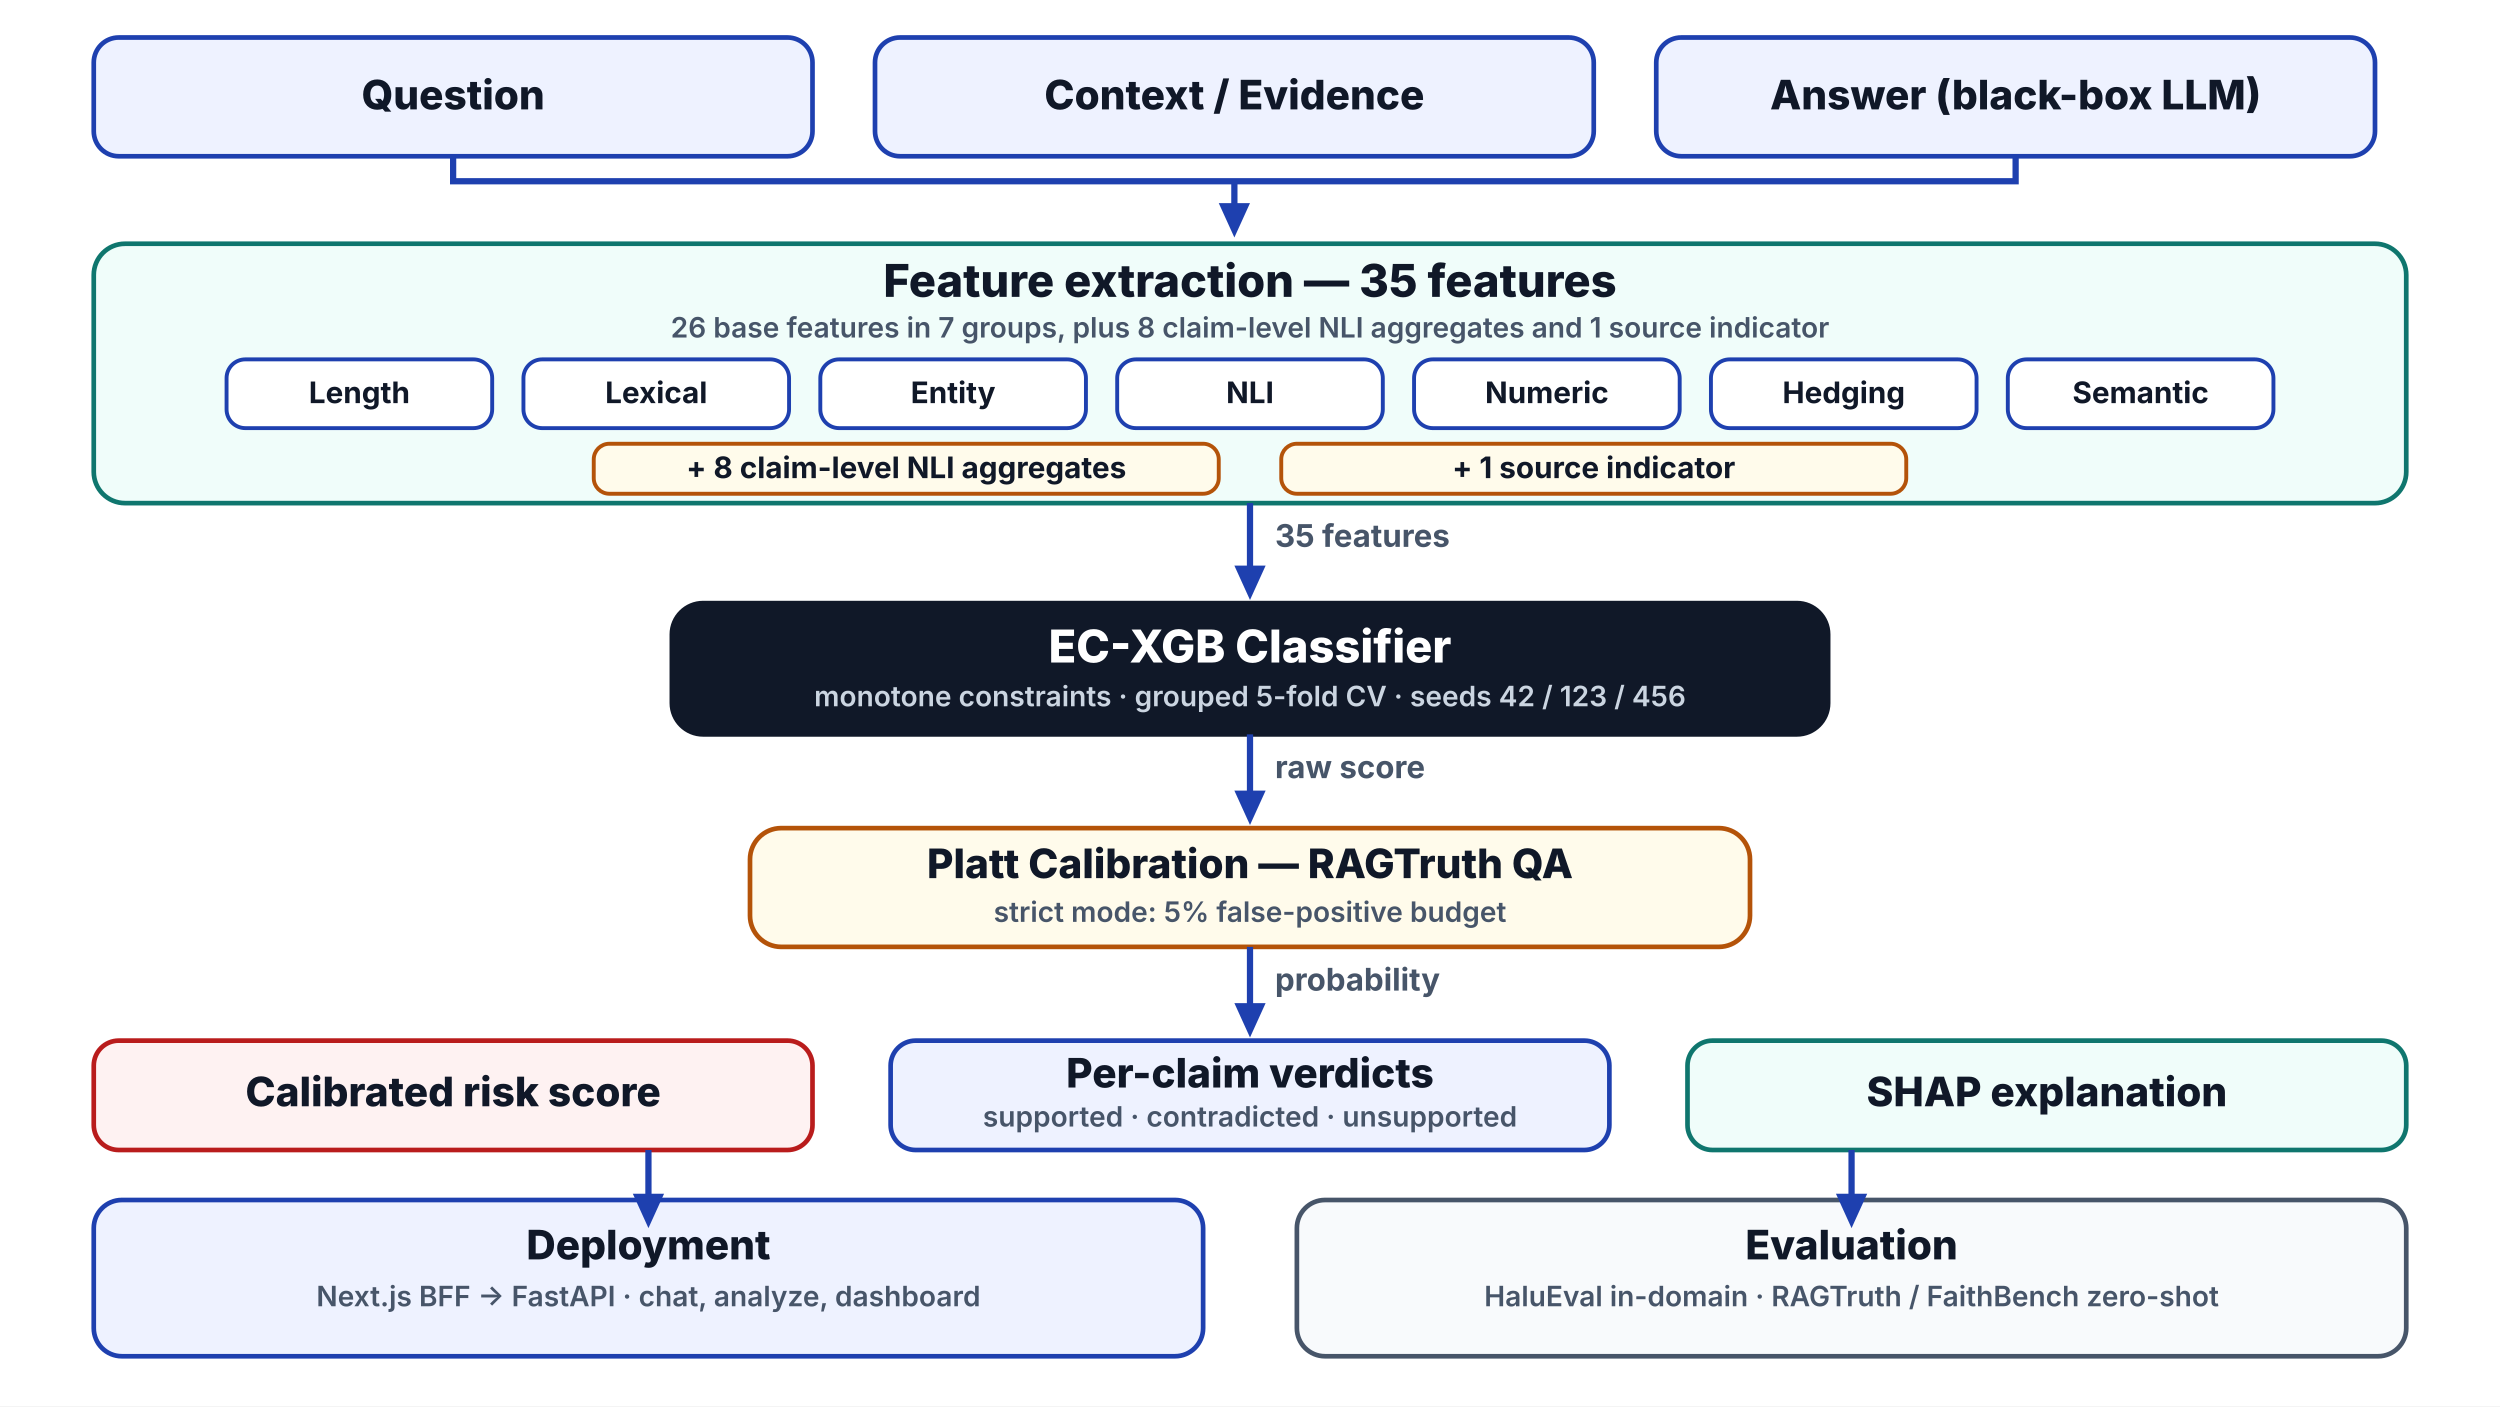
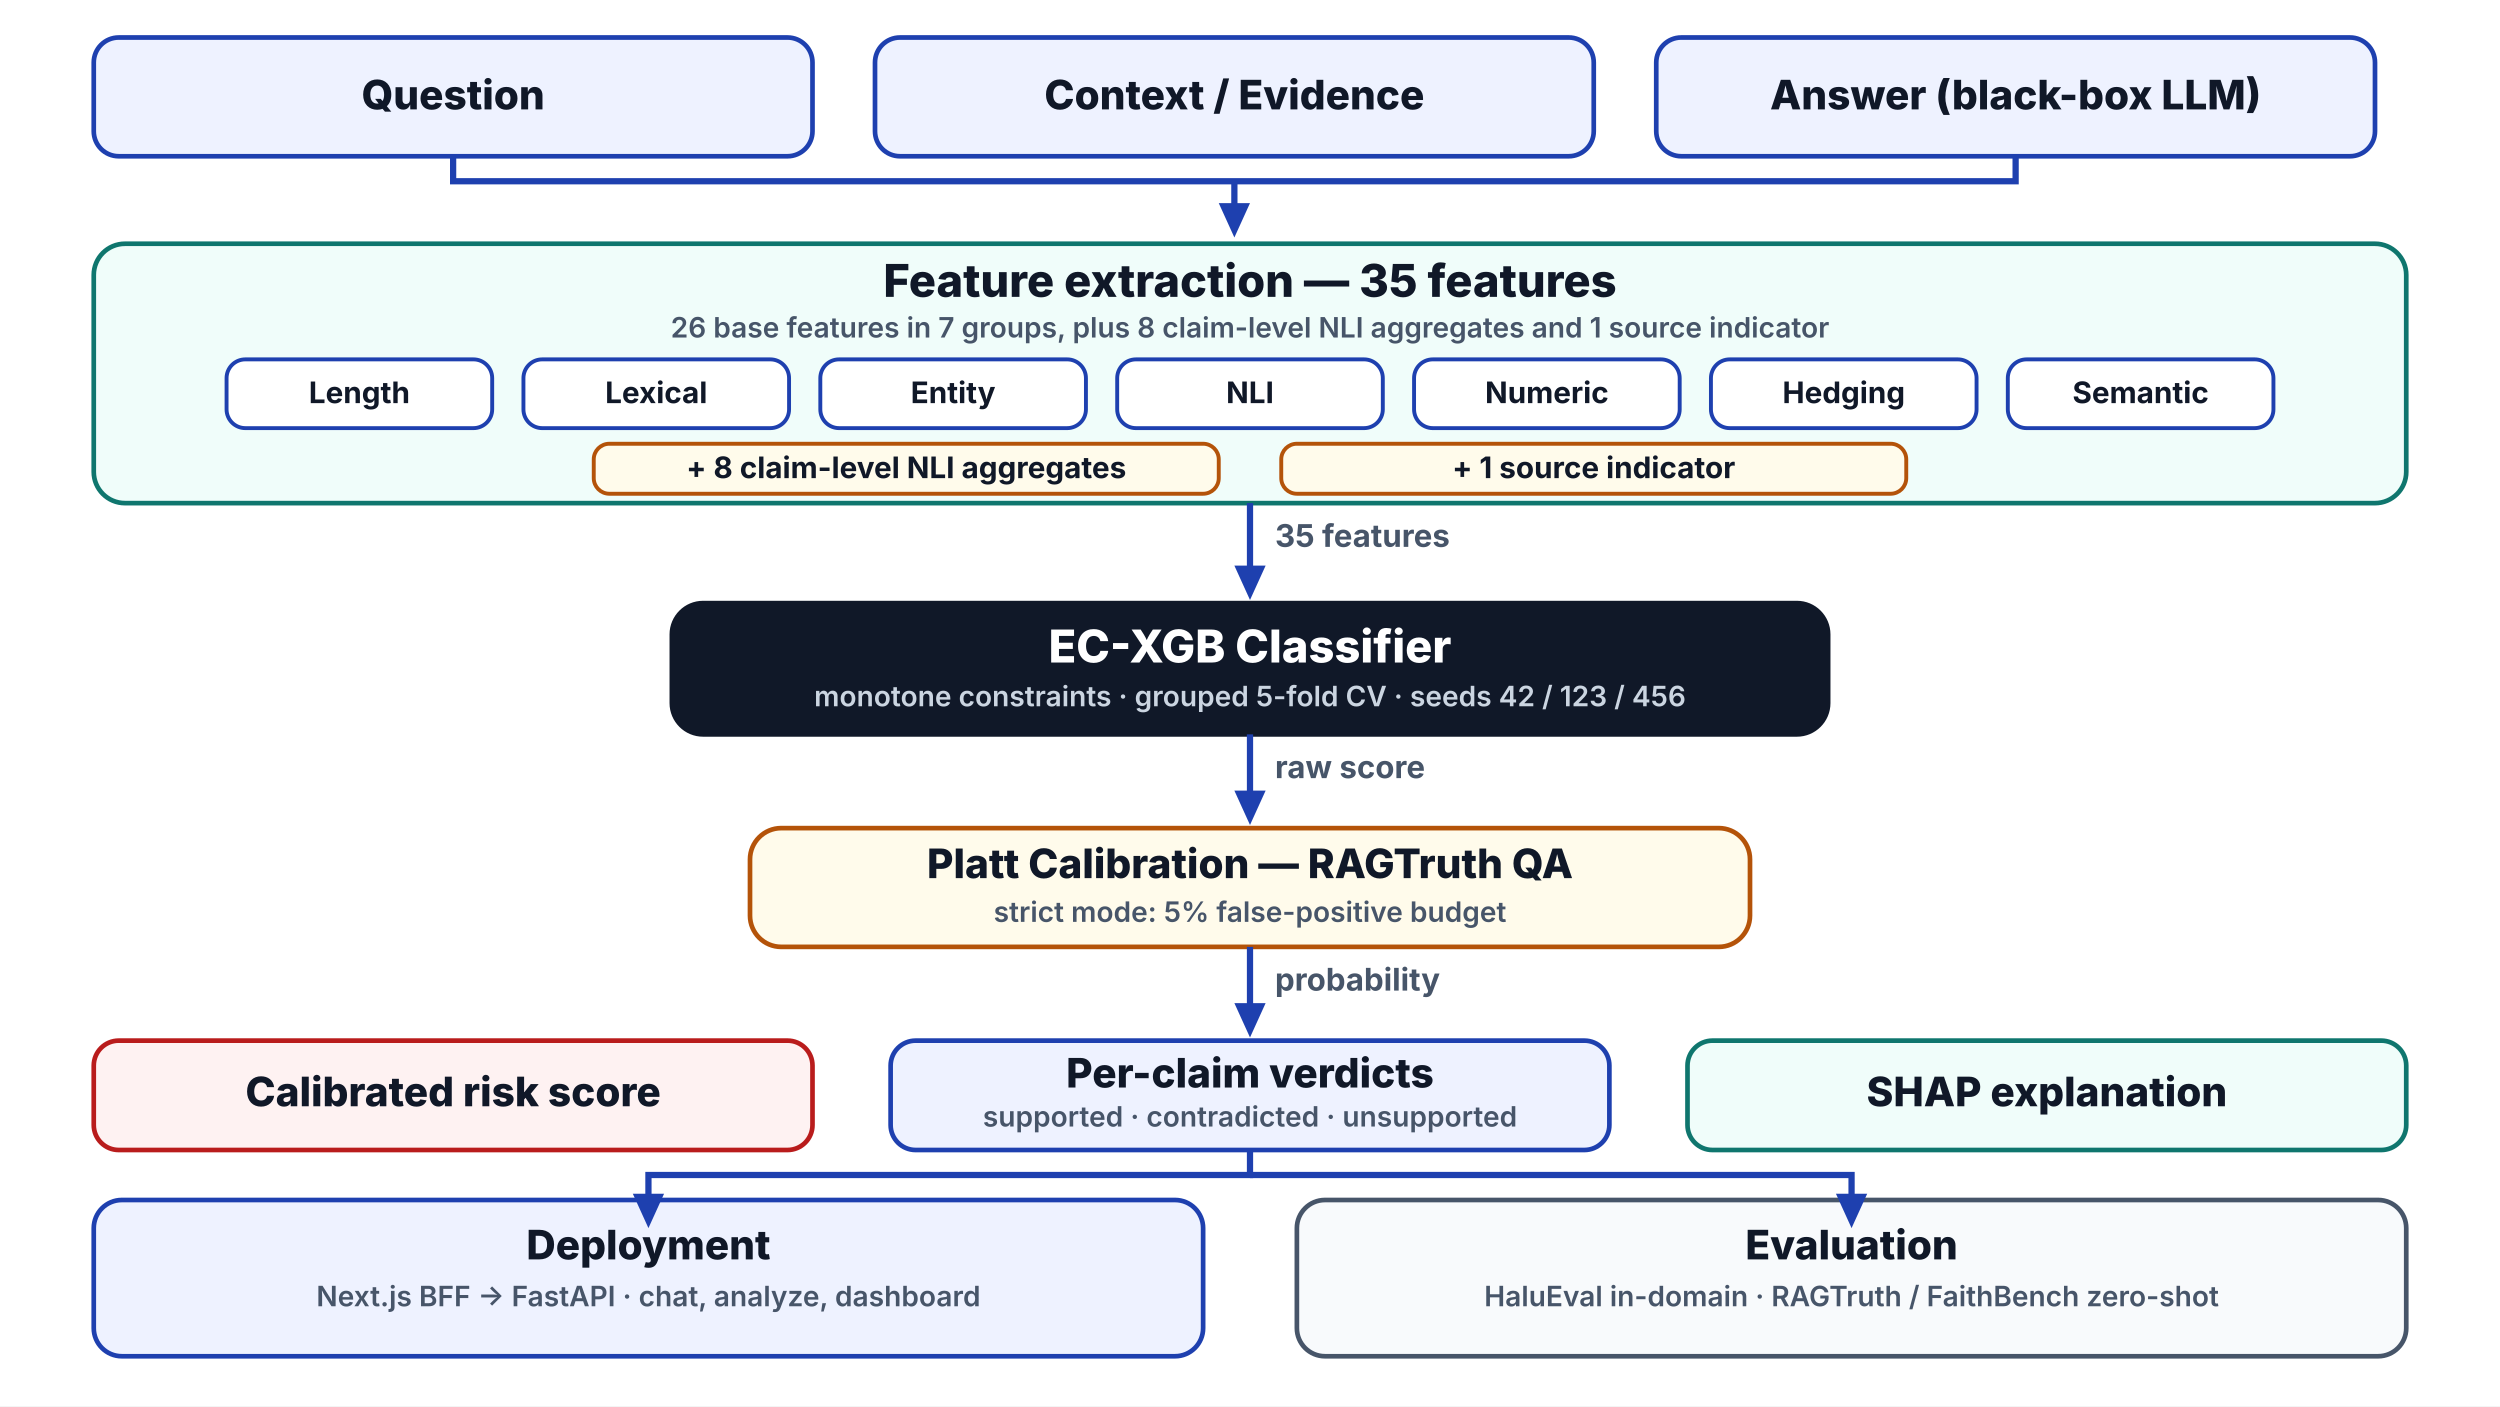
<svg xmlns="http://www.w3.org/2000/svg" viewBox="0 0 1600 900" width="1600" height="900" font-family="Inter, 'Segoe UI', Arial, sans-serif">
  <style>
    .h1 { font-size: 29px; font-weight: 800; fill: #101828; }
    .h2 { font-size: 26px; font-weight: 800; fill: #101828; }
    .wt { font-size: 29px; font-weight: 800; fill: #ffffff; }
    .ws { font-size: 18px; font-weight: 600; fill: #cbd5e1; }
    .lbl { font-size: 20px; font-weight: 700; fill: #475569; }
    .sub { font-size: 18px; font-weight: 600; fill: #475569; }
    .chipt { font-size: 19px; font-weight: 700; fill: #101828; }
    .flow { stroke: #1e40af; stroke-width: 4; fill: none; }
    .flowhead { fill: #1e40af; }
  </style>
  <rect width="1600" height="900" fill="#ffffff" />
  <rect x="60" y="24" width="460" height="76" rx="16" fill="#eef2ff" stroke="#1e40af" stroke-width="3" />
  <text class="h2" x="290" y="70" text-anchor="middle">Question</text>
  <rect x="560" y="24" width="460" height="76" rx="16" fill="#eef2ff" stroke="#1e40af" stroke-width="3" />
  <text class="h2" x="790" y="70" text-anchor="middle">Context / Evidence</text>
  <rect x="1060" y="24" width="460" height="76" rx="16" fill="#eef2ff" stroke="#1e40af" stroke-width="3" />
  <text class="h2" x="1290" y="70" text-anchor="middle">Answer (black-box LLM)</text>
  <path class="flow" d="M290 100 L290 116 L1290 116 L1290 100" />
  <path class="flow" d="M790 116 L790 136" />
  <path class="flowhead" d="M790 152 L780 130 L800 130 Z" />
  <rect x="60" y="156" width="1480" height="166" rx="20" fill="#f0fdfa" stroke="#0f766e" stroke-width="3" />
  <text class="h1" x="800" y="190" text-anchor="middle">Feature extraction — 35 features</text>
  <text class="sub" x="800" y="216" text-anchor="middle">26 base features in 7 groups, plus 8 claim-level NLI aggregates and 1 source indicator</text>
  <rect x="145" y="230" width="170" height="44" rx="12" fill="#ffffff" stroke="#1e40af" stroke-width="2.5" />
  <text class="chipt" x="230" y="258" text-anchor="middle">Length</text>
  <rect x="335" y="230" width="170" height="44" rx="12" fill="#ffffff" stroke="#1e40af" stroke-width="2.5" />
  <text class="chipt" x="420" y="258" text-anchor="middle">Lexical</text>
  <rect x="525" y="230" width="170" height="44" rx="12" fill="#ffffff" stroke="#1e40af" stroke-width="2.5" />
  <text class="chipt" x="610" y="258" text-anchor="middle">Entity</text>
  <rect x="715" y="230" width="170" height="44" rx="12" fill="#ffffff" stroke="#1e40af" stroke-width="2.5" />
  <text class="chipt" x="800" y="258" text-anchor="middle">NLI</text>
  <rect x="905" y="230" width="170" height="44" rx="12" fill="#ffffff" stroke="#1e40af" stroke-width="2.5" />
  <text class="chipt" x="990" y="258" text-anchor="middle">Numeric</text>
  <rect x="1095" y="230" width="170" height="44" rx="12" fill="#ffffff" stroke="#1e40af" stroke-width="2.5" />
  <text class="chipt" x="1180" y="258" text-anchor="middle">Hedging</text>
  <rect x="1285" y="230" width="170" height="44" rx="12" fill="#ffffff" stroke="#1e40af" stroke-width="2.5" />
  <text class="chipt" x="1370" y="258" text-anchor="middle">Semantic</text>
  <rect x="380" y="284" width="400" height="32" rx="10" fill="#fffbeb" stroke="#b45309" stroke-width="2.5" />
  <text class="chipt" x="580" y="306" text-anchor="middle">+ 8 claim-level NLI aggregates</text>
  <rect x="820" y="284" width="400" height="32" rx="10" fill="#fffbeb" stroke="#b45309" stroke-width="2.5" />
  <text class="chipt" x="1020" y="306" text-anchor="middle">+ 1 source indicator</text>
  <path class="flow" d="M800 322 L800 366" />
  <path class="flowhead" d="M800 384 L790 362 L810 362 Z" />
  <text class="lbl" x="816" y="350">35 features</text>
  <rect x="430" y="386" width="740" height="84" rx="20" fill="#101828" stroke="#101828" stroke-width="3" />
  <text class="wt" x="800" y="424" text-anchor="middle">EC-XGB Classifier</text>
  <text class="ws" x="800" y="452" text-anchor="middle">monotone constraints · grouped 5-fold CV · seeds 42 / 123 / 456</text>
  <path class="flow" d="M800 470 L800 510" />
  <path class="flowhead" d="M800 528 L790 506 L810 506 Z" />
  <text class="lbl" x="816" y="498">raw score</text>
  <rect x="480" y="530" width="640" height="76" rx="20" fill="#fffbeb" stroke="#b45309" stroke-width="3" />
  <text class="h2" x="800" y="562" text-anchor="middle">Platt Calibration — RAGTruth QA</text>
  <text class="sub" x="800" y="590" text-anchor="middle">strict mode: 5% false-positive budget</text>
  <path class="flow" d="M800 606 L800 646" />
  <path class="flowhead" d="M800 664 L790 642 L810 642 Z" />
  <text class="lbl" x="816" y="634">probability</text>
  <rect x="60" y="666" width="460" height="70" rx="16" fill="#fef2f2" stroke="#b91c1c" stroke-width="3" />
  <text class="h2" x="290" y="708" text-anchor="middle">Calibrated risk score</text>
  <rect x="570" y="666" width="460" height="70" rx="16" fill="#eef2ff" stroke="#1e40af" stroke-width="3" />
  <text class="h2" x="800" y="696" text-anchor="middle">Per-claim verdicts</text>
  <text class="sub" x="800" y="721" text-anchor="middle">supported · contradicted · unsupported</text>
  <rect x="1080" y="666" width="460" height="70" rx="16" fill="#f0fdfa" stroke="#0f766e" stroke-width="3" />
  <text class="h2" x="1310" y="708" text-anchor="middle">SHAP explanation</text>
  <rect x="60" y="768" width="710" height="100" rx="18" fill="#eef2ff" stroke="#1e40af" stroke-width="3" />
  <text class="h2" x="415" y="806" text-anchor="middle">Deployment</text>
  <text class="sub" x="415" y="836" text-anchor="middle">Next.js BFF → FastAPI · chat, analyze, dashboard</text>
  <rect x="830" y="768" width="710" height="100" rx="18" fill="#f8fafc" stroke="#475569" stroke-width="3" />
  <text class="h2" x="1185" y="806" text-anchor="middle">Evaluation</text>
  <text class="sub" x="1185" y="836" text-anchor="middle">HaluEval in-domain · RAGTruth / FaithBench zero-shot</text>
-   <path class="flow" d="M415 736 L415 768" />
+   <path class="flow" d="M800 736 L800 752 L415 752 L415 768" />
  <path class="flowhead" d="M415 786 L405 764 L425 764 Z" />
-   <path class="flow" d="M1185 736 L1185 768" />
+   <path class="flow" d="M800 752 L1185 752 L1185 768" />
  <path class="flowhead" d="M1185 786 L1175 764 L1195 764 Z" />
</svg>
